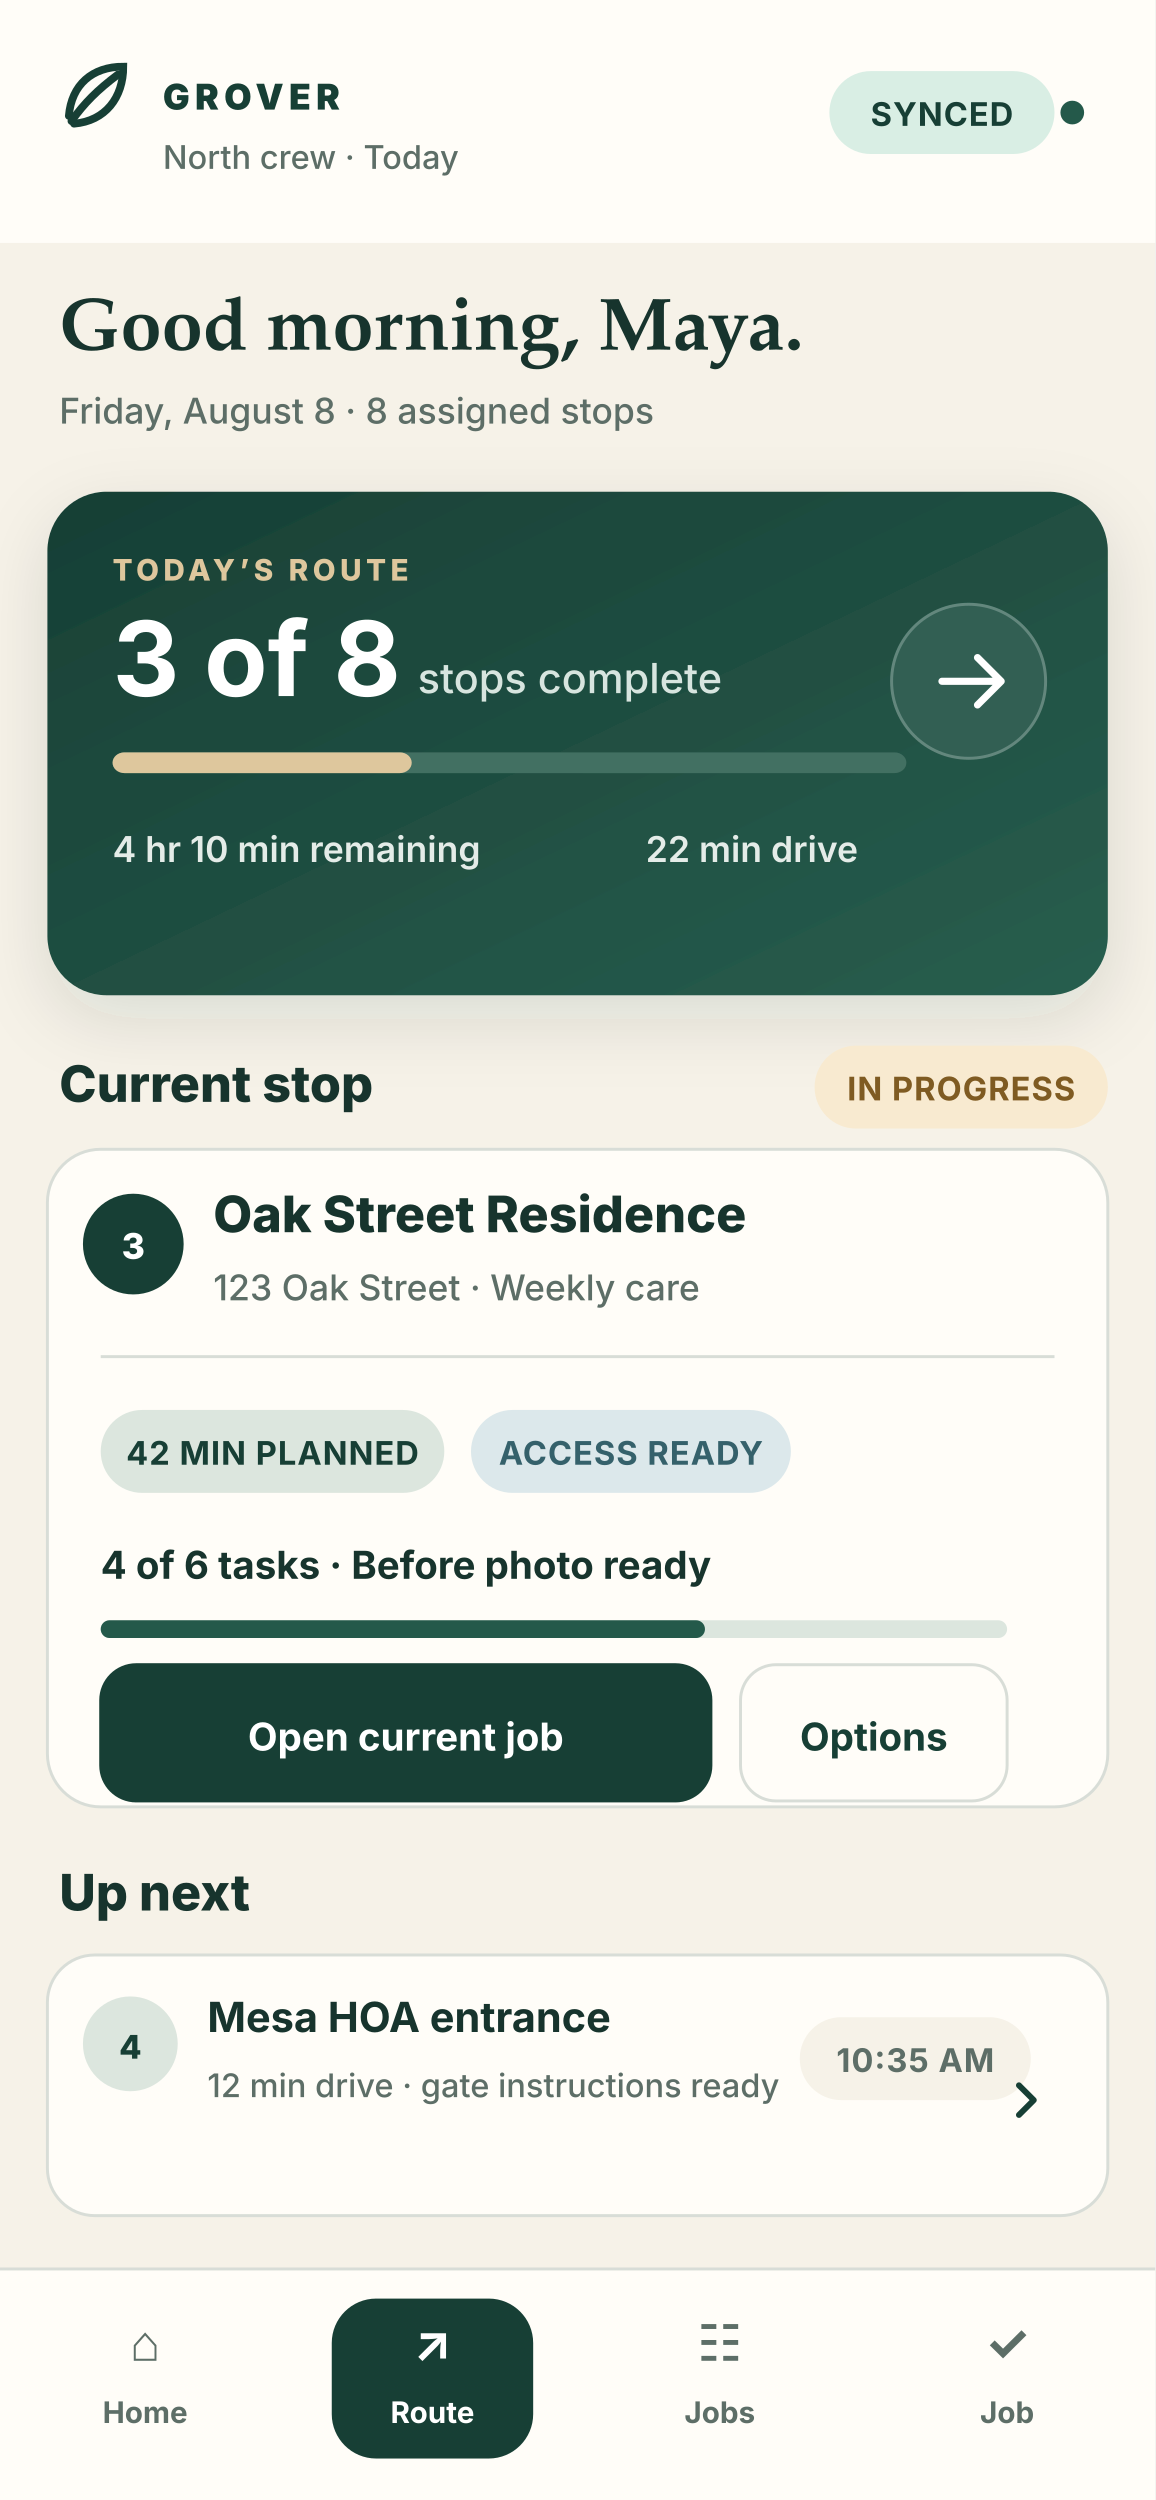
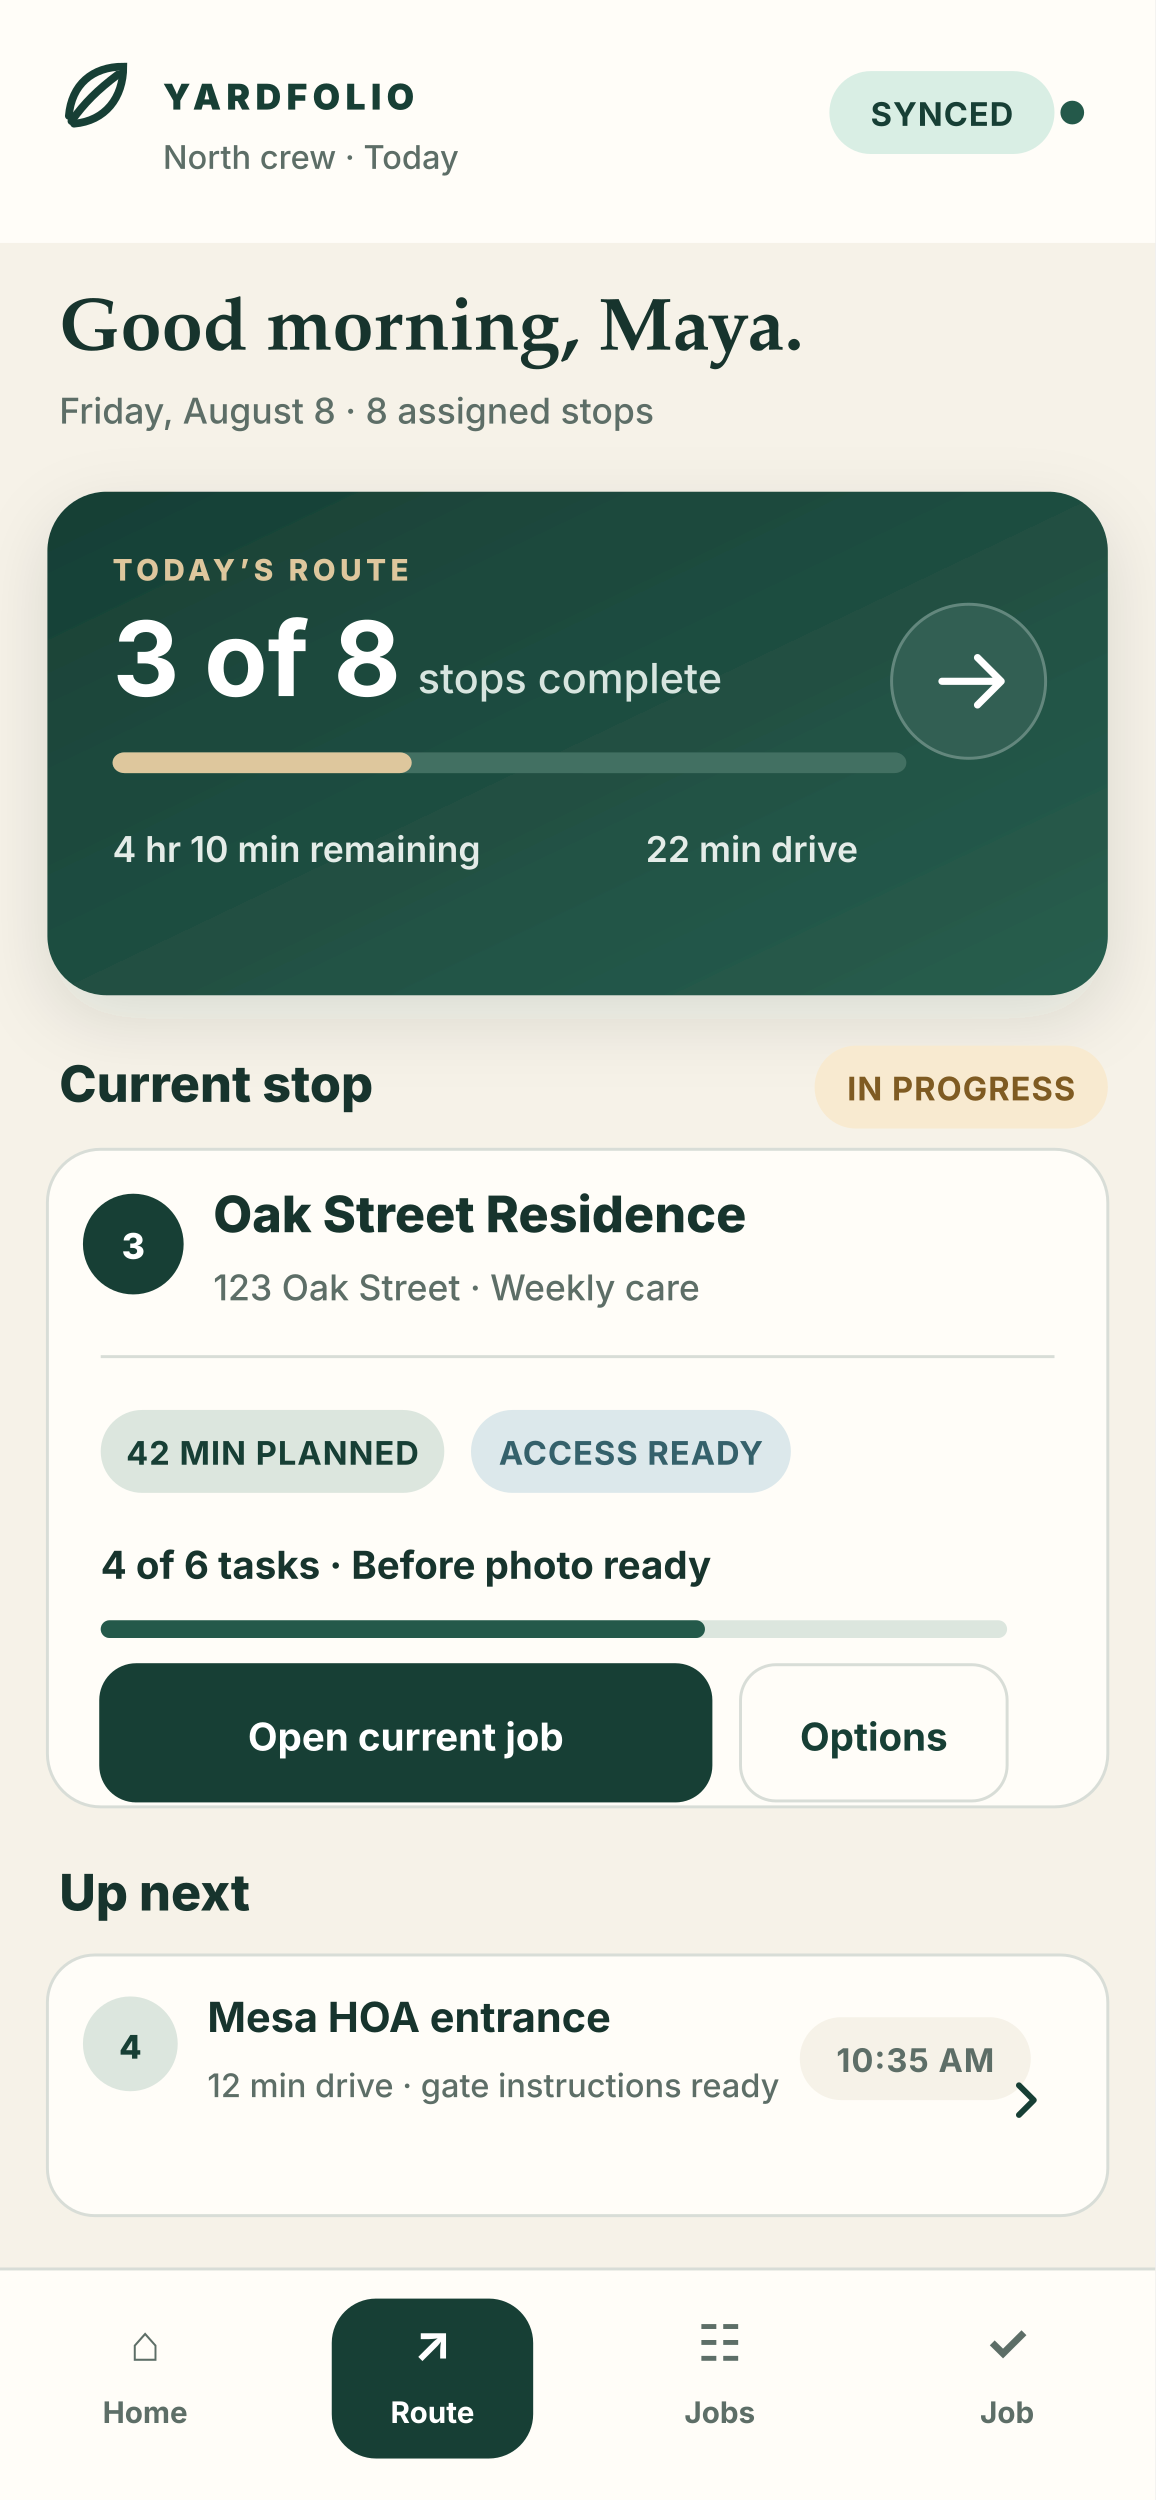
<svg xmlns="http://www.w3.org/2000/svg" width="390" height="844" viewBox="0 0 390 844" role="img" aria-labelledby="title desc">
  <defs>
    <linearGradient id="route-card" x1="0" y1="0" x2="1" y2="1">
      <stop offset="0" stop-color="#173f35" />
      <stop offset="1" stop-color="#285e4e" />
    </linearGradient>
    <filter id="mobile-shadow" x="-20%" y="-20%" width="140%" height="160%">
      <feDropShadow dx="0" dy="8" stdDeviation="12" flood-color="#173f35" flood-opacity=".12" />
    </filter>
  </defs>
  <rect width="390" height="844" fill="#f6f2e8" />
  <rect x="0" y="0" width="390" height="82" rx="0" fill="#fffdf8" stroke="none" stroke-width="1" />
  <g transform="translate(18 19) scale(0.875)">
    <path d="M6 23C7 11 15 4 27 4c0 12-7 21-19 22" fill="none" stroke="#173f35" stroke-width="3" stroke-linecap="round" />
    <path d="M7 25c5-7 10-12 18-18" fill="none" stroke="#173f35" stroke-width="3" stroke-linecap="round" />
  </g>
-   <text x="55" y="37" font-family="Inter, 'Segoe UI', Arial, sans-serif" font-size="12" font-weight="850" fill="#173f35" text-anchor="start" letter-spacing="1.8">GROVER</text>
+   <text x="55" y="37" font-family="Inter, 'Segoe UI', Arial, sans-serif" font-size="12" font-weight="850" fill="#173f35" text-anchor="start" letter-spacing="1.8">YARDFOLIO</text>
  <text x="55" y="57" font-family="Inter, 'Segoe UI', Arial, sans-serif" font-size="11" font-weight="550" fill="#5d6e67" text-anchor="start" letter-spacing="0">North crew · Today</text>
  <rect x="280" y="24" width="76" height="28" rx="14" fill="#d9eee4" stroke="none" stroke-width="1" />
  <text x="318" y="42.5" font-family="Inter, 'Segoe UI', Arial, sans-serif" font-size="11" font-weight="750" fill="#173f35" text-anchor="middle" letter-spacing="0.35">SYNCED</text>
  <circle cx="362" cy="38" r="4" fill="#24594a" stroke="none" stroke-width="1" />
  <text x="20" y="118" font-family="'Iowan Old Style', 'Palatino Linotype', Georgia, serif" font-size="25" font-weight="620" fill="#17342d" text-anchor="start" letter-spacing="0">Good morning, Maya.</text>
  <text x="20" y="143" font-family="Inter, 'Segoe UI', Arial, sans-serif" font-size="12" font-weight="520" fill="#5d6e67" text-anchor="start" letter-spacing="0">Friday, August 8 · 8 assigned stops</text>
  <g filter="url(#mobile-shadow)">
    <rect x="16" y="166" width="358" height="170" rx="20" fill="url(#route-card)" stroke="none" stroke-width="1" />
    <text x="38" y="196" font-family="Inter, 'Segoe UI', Arial, sans-serif" font-size="10" font-weight="800" fill="#dec79d" text-anchor="start" letter-spacing="1.5">TODAY’S ROUTE</text>
    <text x="38" y="235" font-family="Inter, 'Segoe UI', Arial, sans-serif" font-size="35" font-weight="750" fill="#ffffff" text-anchor="start" letter-spacing="0">3 of 8</text>
    <text x="141" y="234" font-family="Inter, 'Segoe UI', Arial, sans-serif" font-size="14" font-weight="550" fill="#d7e5df" text-anchor="start" letter-spacing="0">stops complete</text>
    <rect x="38" y="254" width="268" height="7" rx="4" fill="#426f62" stroke="none" stroke-width="1" />
    <rect x="38" y="254" width="101" height="7" rx="4" fill="#dec79d" stroke="none" stroke-width="1" />
    <text x="38" y="291" font-family="Inter, 'Segoe UI', Arial, sans-serif" font-size="12" font-weight="600" fill="#e4ece8" text-anchor="start" letter-spacing="0">4 hr 10 min remaining</text>
    <text x="218" y="291" font-family="Inter, 'Segoe UI', Arial, sans-serif" font-size="12" font-weight="600" fill="#e4ece8" text-anchor="start" letter-spacing="0">22 min drive</text>
    <circle cx="327" cy="230" r="26" fill="#315f53" stroke="#63877d" stroke-width="1" />
    <path d="M318 230h18M330 222l8 8-8 8" fill="none" stroke="#ffffff" stroke-width="2.4" stroke-linecap="round" stroke-linejoin="round" />
  </g>
  <text x="20" y="372" font-family="Inter, 'Segoe UI', Arial, sans-serif" font-size="17" font-weight="760" fill="#17342d" text-anchor="start" letter-spacing="0">Current stop</text>
  <rect x="275" y="353" width="99" height="28" rx="14" fill="#f8ead0" stroke="none" stroke-width="1" />
  <text x="324.5" y="371.5" font-family="Inter, 'Segoe UI', Arial, sans-serif" font-size="11" font-weight="750" fill="#7f5b22" text-anchor="middle" letter-spacing="0.35">IN PROGRESS</text>
  <rect x="16" y="388" width="358" height="222" rx="18" fill="#fffdf8" stroke="#d8ddd7" stroke-width="1" />
  <circle cx="45" cy="420" r="17" fill="#173f35" stroke="none" stroke-width="1" />
  <text x="45" y="425" font-family="Inter, 'Segoe UI', Arial, sans-serif" font-size="12" font-weight="800" fill="#ffffff" text-anchor="middle" letter-spacing="0">3</text>
  <text x="72" y="416" font-family="Inter, 'Segoe UI', Arial, sans-serif" font-size="17" font-weight="760" fill="#17342d" text-anchor="start" letter-spacing="0">Oak Street Residence</text>
  <text x="72" y="439" font-family="Inter, 'Segoe UI', Arial, sans-serif" font-size="12" font-weight="500" fill="#5d6e67" text-anchor="start" letter-spacing="0">123 Oak Street · Weekly care</text>
  <line x1="34" y1="458" x2="356" y2="458" stroke="#d8ddd7" stroke-width="1" />
  <rect x="34" y="476" width="116" height="28" rx="14" fill="#dce6de" stroke="none" stroke-width="1" />
  <text x="92" y="494.5" font-family="Inter, 'Segoe UI', Arial, sans-serif" font-size="11" font-weight="750" fill="#173f35" text-anchor="middle" letter-spacing="0.35">42 MIN PLANNED</text>
  <rect x="159" y="476" width="108" height="28" rx="14" fill="#dce8eb" stroke="none" stroke-width="1" />
  <text x="213" y="494.5" font-family="Inter, 'Segoe UI', Arial, sans-serif" font-size="11" font-weight="750" fill="#35616b" text-anchor="middle" letter-spacing="0.35">ACCESS READY</text>
  <text x="34" y="533" font-family="Inter, 'Segoe UI', Arial, sans-serif" font-size="13" font-weight="650" fill="#17342d" text-anchor="start" letter-spacing="0">4 of 6 tasks · Before photo ready</text>
  <rect x="34" y="547" width="306" height="6" rx="3" fill="#dce6de" stroke="none" stroke-width="1" />
  <rect x="34" y="547" width="204" height="6" rx="3" fill="#24594a" stroke="none" stroke-width="1" />
  <rect x="34" y="562" width="206" height="46" rx="12" fill="#173f35" stroke="#173f35" stroke-width="1" />
  <text x="137" y="591" font-family="Inter, 'Segoe UI', Arial, sans-serif" font-size="13" font-weight="750" fill="#ffffff" text-anchor="middle" letter-spacing="0">Open current job</text>
  <rect x="250" y="562" width="90" height="46" rx="12" fill="#fffdf8" stroke="#d8ddd7" stroke-width="1" />
  <text x="295" y="591" font-family="Inter, 'Segoe UI', Arial, sans-serif" font-size="13" font-weight="750" fill="#173f35" text-anchor="middle" letter-spacing="0">Options</text>
  <text x="20" y="645" font-family="Inter, 'Segoe UI', Arial, sans-serif" font-size="17" font-weight="760" fill="#17342d" text-anchor="start" letter-spacing="0">Up next</text>
  <rect x="16" y="660" width="358" height="88" rx="16" fill="#fffdf8" stroke="#d8ddd7" stroke-width="1" />
  <circle cx="44" cy="690" r="16" fill="#dce6de" stroke="none" stroke-width="1" />
  <text x="44" y="695" font-family="Inter, 'Segoe UI', Arial, sans-serif" font-size="11" font-weight="800" fill="#173f35" text-anchor="middle" letter-spacing="0">4</text>
  <text x="70" y="686" font-family="Inter, 'Segoe UI', Arial, sans-serif" font-size="14" font-weight="750" fill="#17342d" text-anchor="start" letter-spacing="0">Mesa HOA entrance</text>
  <text x="70" y="708" font-family="Inter, 'Segoe UI', Arial, sans-serif" font-size="11" font-weight="500" fill="#5d6e67" text-anchor="start" letter-spacing="0">12 min drive · gate instructions ready</text>
  <rect x="270" y="681" width="78" height="28" rx="14" fill="#f6f2e8" stroke="none" stroke-width="1" />
  <text x="309" y="699.5" font-family="Inter, 'Segoe UI', Arial, sans-serif" font-size="11" font-weight="750" fill="#5d6e67" text-anchor="middle" letter-spacing="0.35">10:35 AM</text>
  <path d="M344 704l5 5-5 5" fill="none" stroke="#173f35" stroke-width="2" stroke-linecap="round" stroke-linejoin="round" />
  <rect x="0" y="766" width="390" height="78" rx="0" fill="#fffdf8" stroke="none" stroke-width="1" />
  <line x1="0" y1="766" x2="390" y2="766" stroke="#d8ddd7" stroke-width="1" />
  <text x="49" y="797" font-family="Inter, 'Segoe UI', Arial, sans-serif" font-size="17" font-weight="750" fill="#5d6e67" text-anchor="middle" letter-spacing="0">⌂</text>
  <text x="49" y="818" font-family="Inter, 'Segoe UI', Arial, sans-serif" font-size="10" font-weight="750" fill="#5d6e67" text-anchor="middle" letter-spacing="0">Home</text>
  <rect x="112" y="776" width="68" height="54" rx="15" fill="#173f35" stroke="none" stroke-width="1" />
  <text x="146" y="797" font-family="Inter, 'Segoe UI', Arial, sans-serif" font-size="17" font-weight="750" fill="#ffffff" text-anchor="middle" letter-spacing="0">↗</text>
  <text x="146" y="818" font-family="Inter, 'Segoe UI', Arial, sans-serif" font-size="10" font-weight="750" fill="#ffffff" text-anchor="middle" letter-spacing="0">Route</text>
  <text x="243" y="797" font-family="Inter, 'Segoe UI', Arial, sans-serif" font-size="17" font-weight="750" fill="#5d6e67" text-anchor="middle" letter-spacing="0">☷</text>
  <text x="243" y="818" font-family="Inter, 'Segoe UI', Arial, sans-serif" font-size="10" font-weight="750" fill="#5d6e67" text-anchor="middle" letter-spacing="0">Jobs</text>
  <text x="340" y="797" font-family="Inter, 'Segoe UI', Arial, sans-serif" font-size="17" font-weight="750" fill="#5d6e67" text-anchor="middle" letter-spacing="0">✓</text>
  <text x="340" y="818" font-family="Inter, 'Segoe UI', Arial, sans-serif" font-size="10" font-weight="750" fill="#5d6e67" text-anchor="middle" letter-spacing="0">Job</text>
</svg>
